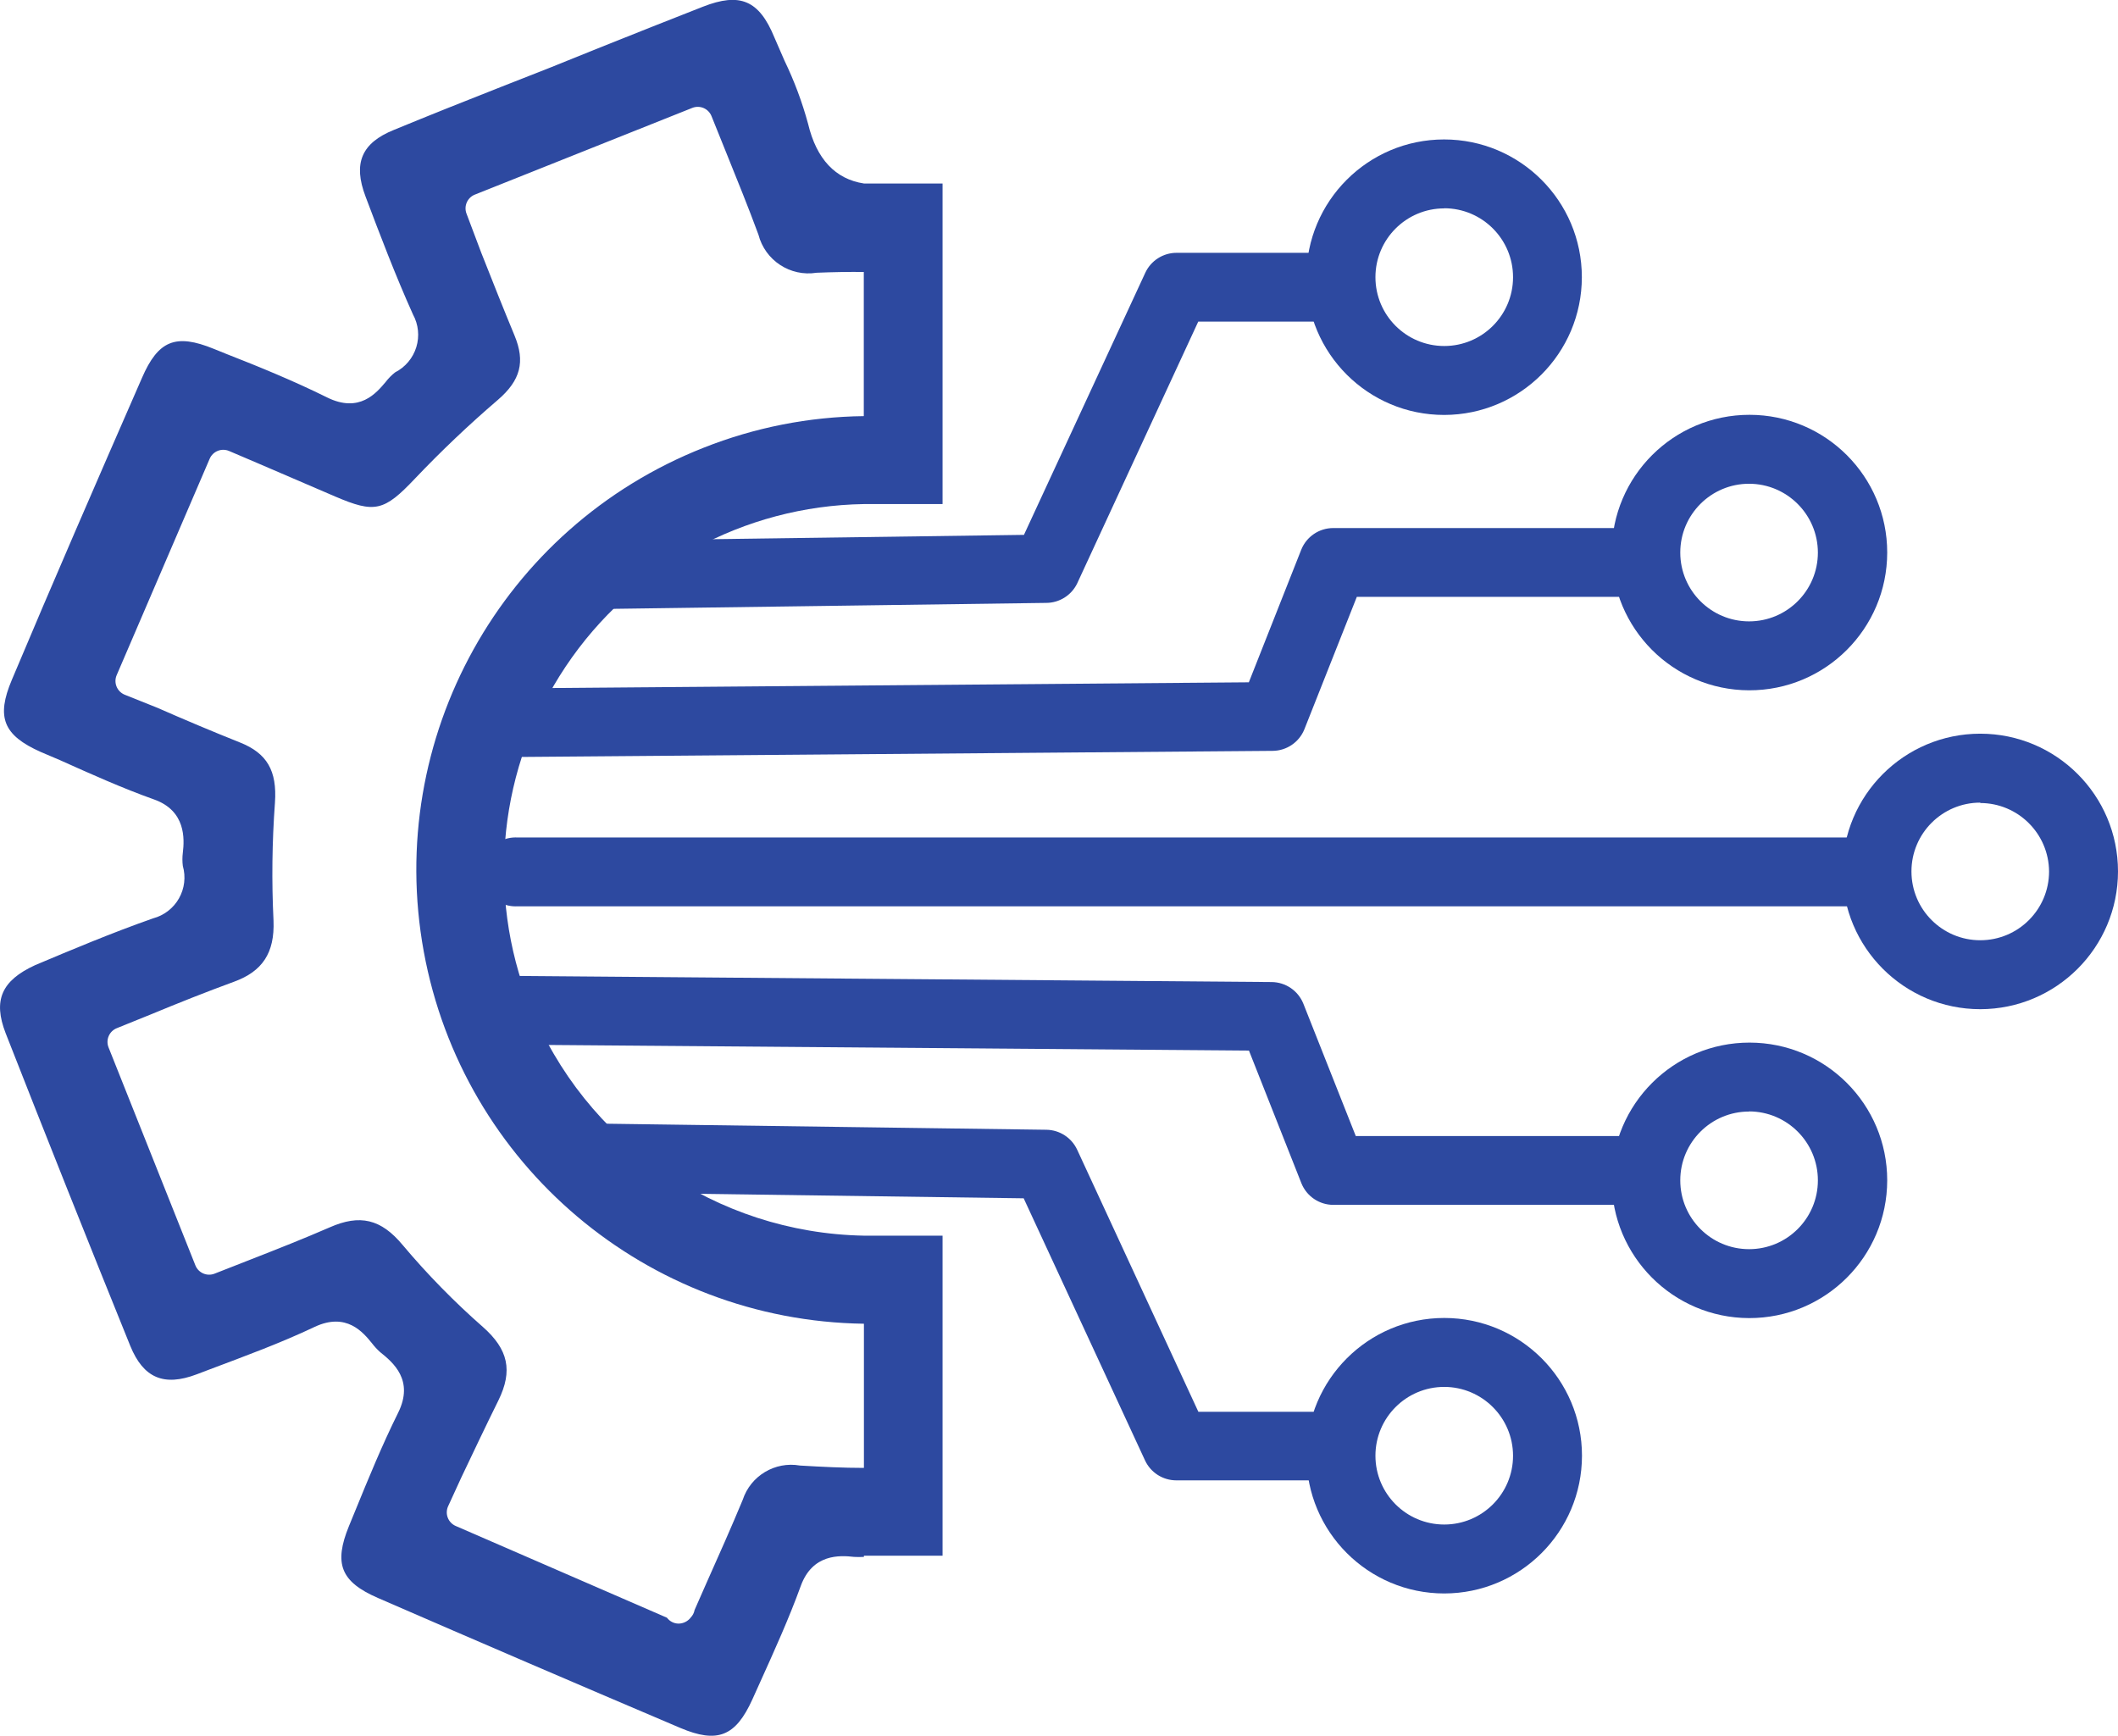
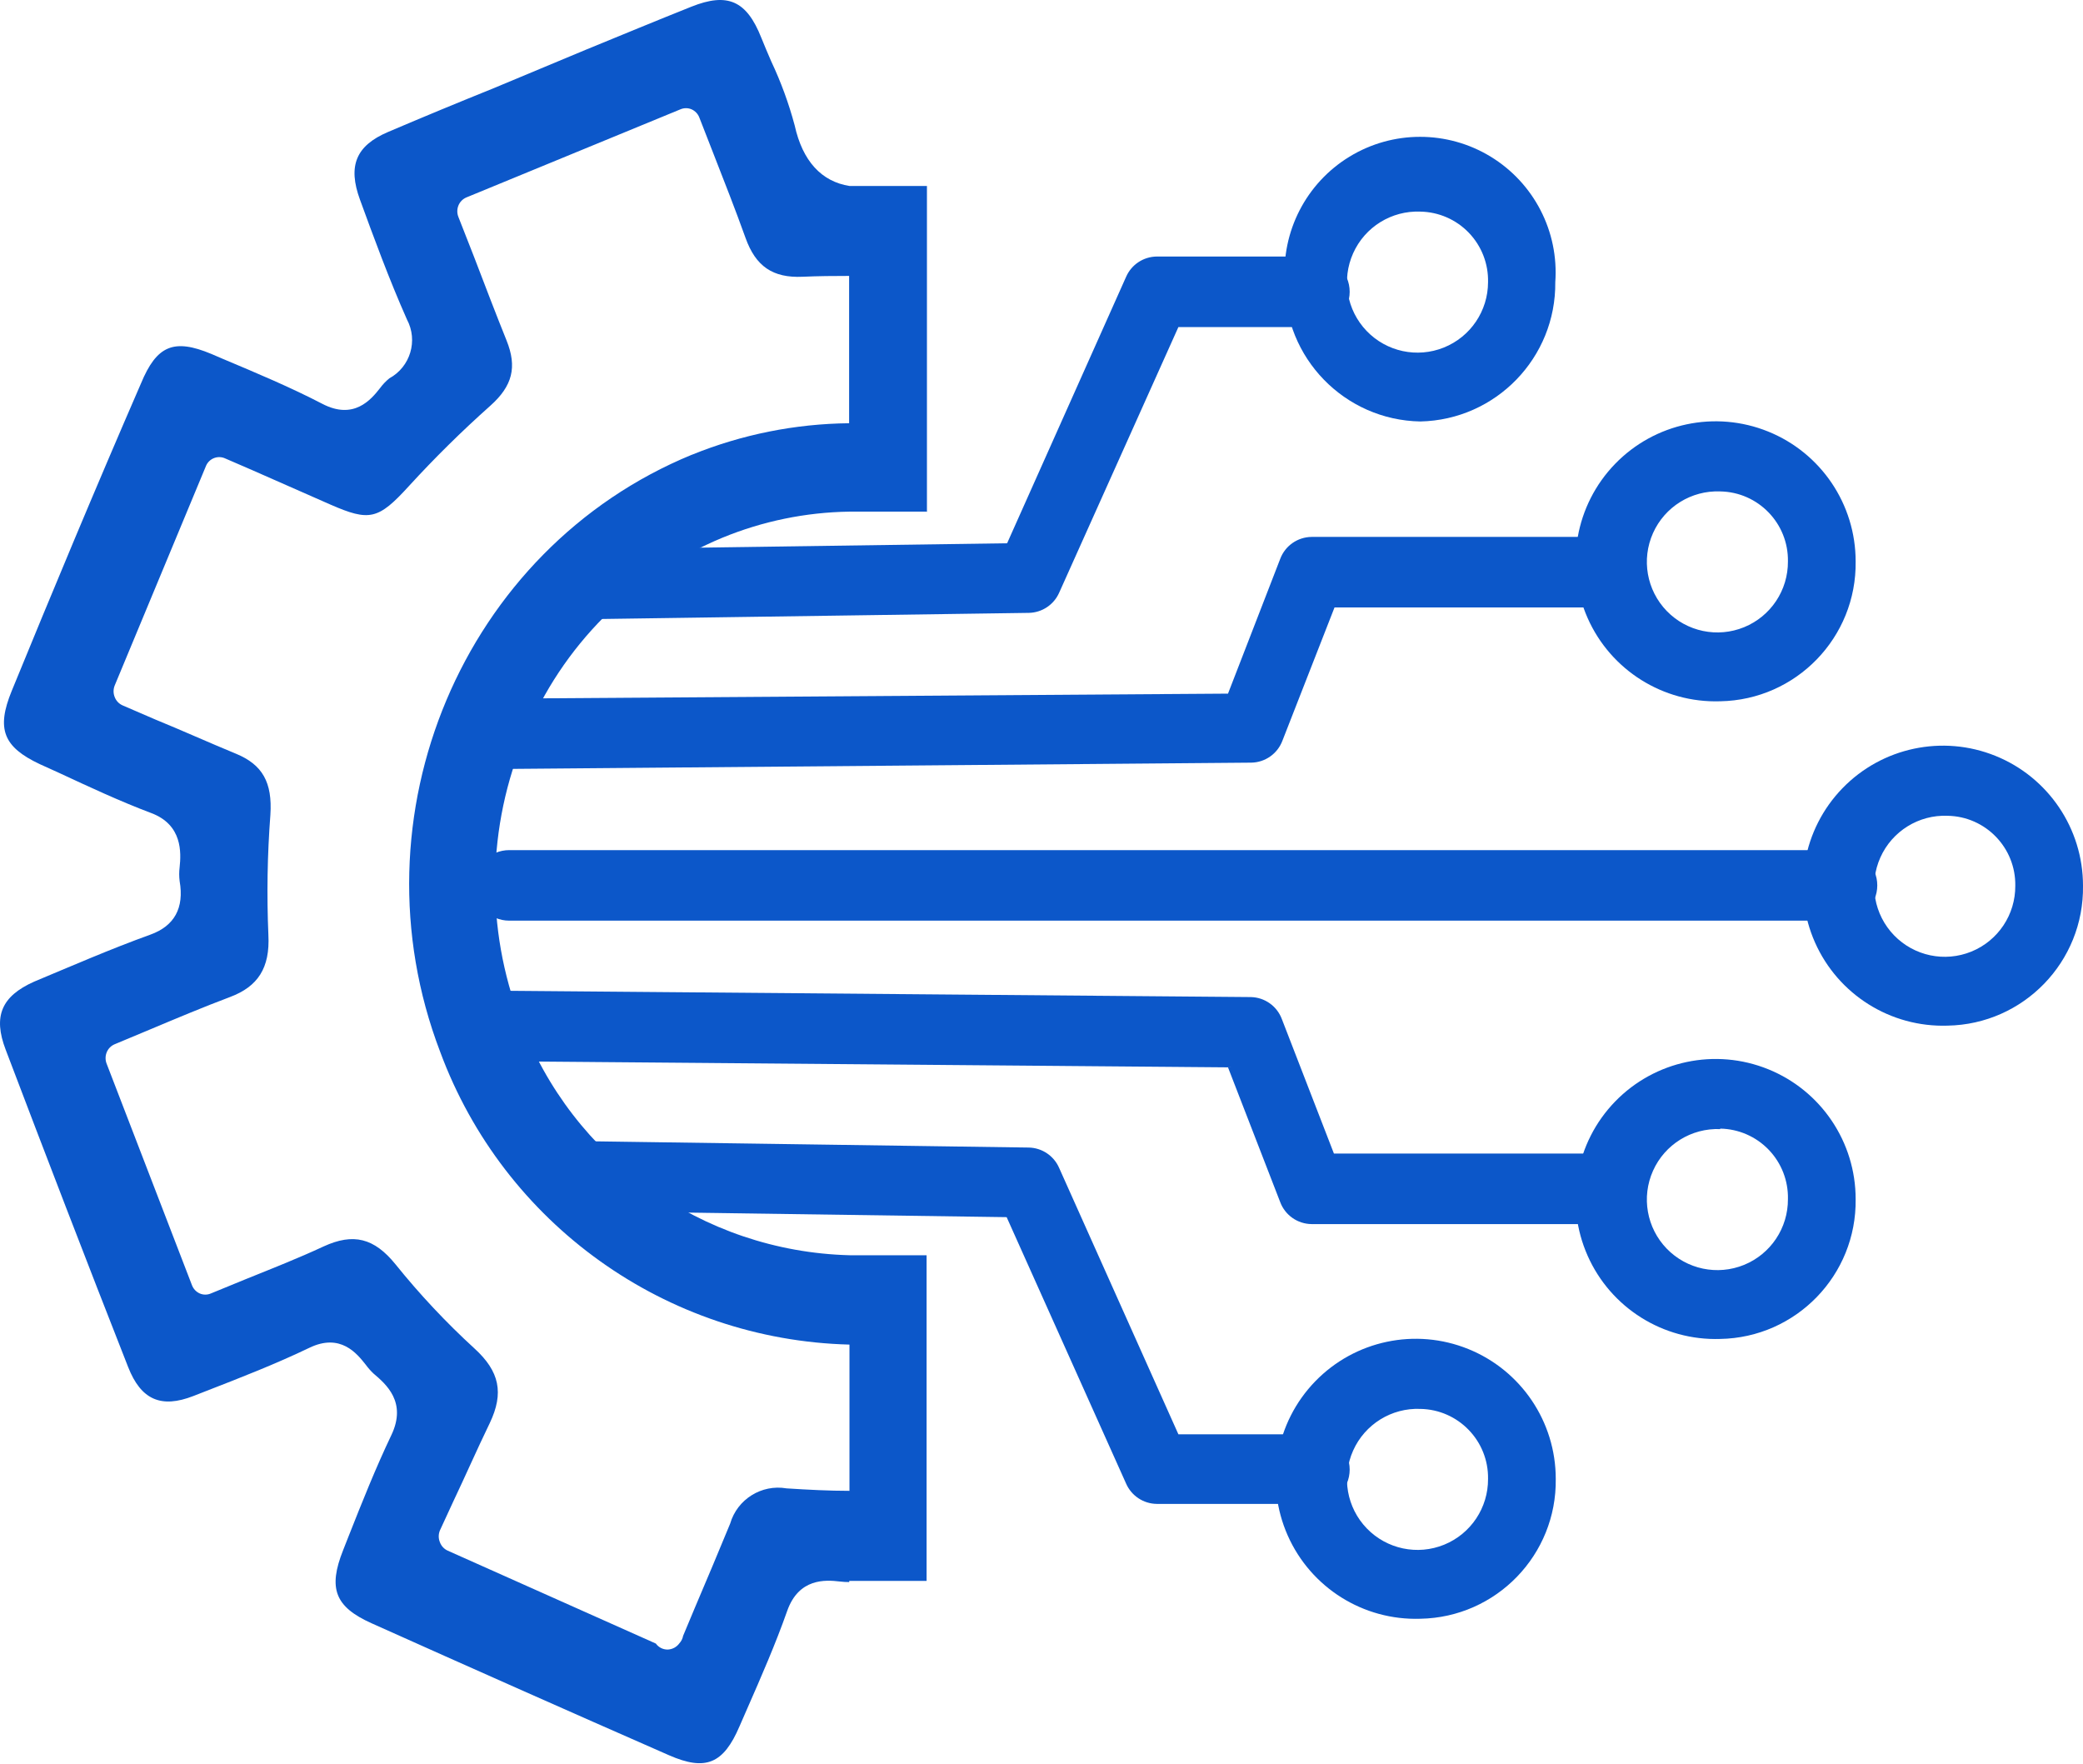
- <svg xmlns="http://www.w3.org/2000/svg" viewBox="0 0 161.61 132.45">
+ <svg xmlns="http://www.w3.org/2000/svg" viewBox="0 0 177.19 150">
  <defs>
-     <style>.cls-1{fill:#2d49a0;}</style>
+     <style>.cls-1{fill:#0c57c9;}</style>
  </defs>
  <g id="圖層_2" data-name="圖層 2">
    <g id="圖層_1-2" data-name="圖層 1">
-       <path class="cls-1" d="M71.92,38.45V14h-6c-2.17-.33-3.62-1.86-4.26-4.55a27.94,27.94,0,0,0-1.8-4.82c-.26-.59-.52-1.18-.77-1.77C57.92,0,56.45-.59,53.64.51s-5.45,2.15-8.17,3.24L42,5.15,38.26,6.62c-2.7,1.06-5.48,2.17-8.2,3.29-2.48,1-3.13,2.55-2.17,5.08,1.06,2.81,2.27,6,3.62,9a3.22,3.22,0,0,1-1.36,4.42,4.07,4.07,0,0,0-.72.73c-.71.84-2,2.41-4.48,1.18S19.82,28,17.26,27l-.94-.38c-2.91-1.19-4.25-.65-5.49,2.22C7.37,36.75,4,44.51.9,51.88-.3,54.72.25,56.1,3.1,57.37L4.58,58c2.34,1.05,4.76,2.14,7.18,3s2.32,3,2.19,4.07a4,4,0,0,0,0,1,3.22,3.22,0,0,1-2.27,4c-3.11,1.09-6.25,2.41-9,3.57C.11,74.82-.54,76.33.43,78.83c3.07,7.83,6.27,15.86,9.51,23.86,1,2.45,2.56,3.12,5.07,2.17l1-.38c2.65-1,5.39-2,8-3.24,2.43-1.14,3.7.42,4.38,1.26a5,5,0,0,0,.61.66c1,.8,2.61,2.15,1.38,4.63s-2.26,5-3.29,7.52l-.46,1.12c-1.18,2.88-.63,4.26,2.2,5.49,7.52,3.27,15.29,6.61,23.08,9.92,2.83,1.2,4.22.65,5.5-2.18l.59-1.31c1.08-2.39,2.2-4.86,3.1-7.34s3-2.34,4.07-2.22a6.52,6.52,0,0,0,.75,0v-.09h6V94.28h-6a28,28,0,0,1-25.5-17.63,27.91,27.91,0,0,1,25.5-38.19h6ZM53.69,34.16A34.63,34.63,0,0,0,65.92,101v11c-1.57,0-3.19-.08-4.88-.18a3.89,3.89,0,0,0-4.37,2.62c-.88,2.12-1.83,4.25-2.75,6.31L53,122.84a1.13,1.13,0,0,1-.29.57,1.18,1.18,0,0,1-.94.47,1.12,1.12,0,0,1-.88-.45l-16.12-7a1.13,1.13,0,0,1-.57-1.52l1-2.18c.88-1.85,1.84-3.88,2.83-5.88,1.11-2.26.76-3.89-1.19-5.61A57.84,57.84,0,0,1,30.73,95c-1.66-2-3.27-2.37-5.58-1.35-2,.87-3.93,1.63-6,2.44l-2.78,1.09a1.13,1.13,0,0,1-1.46-.63L8.28,79.91a1.13,1.13,0,0,1,.63-1.46l2.67-1.08c2-.83,4.16-1.69,6.29-2.47s3.1-2.17,3-4.66a73.84,73.84,0,0,1,.11-9c.17-2.44-.61-3.77-2.67-4.59S14,54.88,12,54l-2.5-1a1.13,1.13,0,0,1-.6-1.48L16,35a1.13,1.13,0,0,1,1.48-.59l2.11.9,6,2.58c3,1.28,3.71,1.13,6.08-1.38a85.62,85.62,0,0,1,6.32-6c1.73-1.49,2.1-2.91,1.27-4.91s-1.68-4.14-2.54-6.32L35.6,16.31a1.13,1.13,0,0,1,.63-1.46l16.6-6.62a1.13,1.13,0,0,1,1.46.63l1.1,2.73c.83,2.06,1.7,4.19,2.48,6.31a3.94,3.94,0,0,0,4.44,2.91c1.21-.05,2.41-.07,3.6-.06v11A34.27,34.27,0,0,0,53.69,34.16Z" />
-       <path class="cls-1" d="M44.13,46.53a2.63,2.63,0,0,1,0-5.25l34-.47,9.26-20a2.63,2.63,0,0,1,2.38-1.52H102a2.63,2.63,0,0,1,0,5.25H91.43l-9.25,20A2.63,2.63,0,0,1,79.83,46l-35.66.49Z" />
-       <path class="cls-1" d="M110.2,31.66A10.51,10.51,0,1,1,120.7,21.15,10.52,10.52,0,0,1,110.2,31.66Zm0-15.76a5.25,5.25,0,1,0,5.25,5.25A5.26,5.26,0,0,0,110.2,15.89Z" />
-       <path class="cls-1" d="M36.62,57.79a2.63,2.63,0,0,1,0-5.25l58.67-.48,4-10.12a2.63,2.63,0,0,1,2.44-1.65h22a2.63,2.63,0,1,1,0,5.25H103.53l-4,10.1a2.63,2.63,0,0,1-2.42,1.65l-60.43.49Z" />
-       <path class="cls-1" d="M133.46,52.67A10.51,10.51,0,1,1,144,42.16,10.52,10.52,0,0,1,133.46,52.67Zm0-15.76a5.25,5.25,0,1,0,5.25,5.25A5.26,5.26,0,0,0,133.46,36.91Z" />
-       <path class="cls-1" d="M102,112.95H89.75a2.63,2.63,0,0,1-2.38-1.52l-9.26-20-34-.47a2.63,2.63,0,1,1,.07-5.25l35.66.49a2.63,2.63,0,0,1,2.35,1.52l9.25,20H102a2.63,2.63,0,0,1,0,5.25Z" />
-       <path class="cls-1" d="M110.2,121.58a10.51,10.51,0,1,1,10.51-10.51A10.52,10.52,0,0,1,110.2,121.58Zm0-15.76a5.25,5.25,0,1,0,5.25,5.25A5.26,5.26,0,0,0,110.2,105.82Z" />
-       <path class="cls-1" d="M123.74,91.93h-22a2.63,2.63,0,0,1-2.44-1.65l-4-10.12L36.6,79.69a2.63,2.63,0,0,1,0-5.25h0l60.43.49a2.63,2.63,0,0,1,2.42,1.65l4,10.1h20.21a2.63,2.63,0,1,1,0,5.25Z" />
-       <path class="cls-1" d="M133.46,100.57A10.51,10.51,0,1,1,144,90.06,10.52,10.52,0,0,1,133.46,100.57Zm0-15.76a5.25,5.25,0,1,0,5.25,5.25A5.26,5.26,0,0,0,133.46,84.8Z" />
-       <path class="cls-1" d="M151.1,77a10.51,10.51,0,1,1,10.51-10.51A10.52,10.52,0,0,1,151.1,77Zm0-15.76a5.25,5.25,0,1,0,5.25,5.25A5.26,5.26,0,0,0,151.1,61.27Z" />
-       <path class="cls-1" d="M142.91,69.15H39.51a2.63,2.63,0,1,1,0-5.25h103.4a2.63,2.63,0,0,1,0,5.25Z" />
+       <path class="cls-1" d="M78.85,43.54V15.82H72.27c-2.38-.37-4-2.11-4.67-5.15a32.31,32.31,0,0,0-2-5.46c-.29-.67-.57-1.33-.84-2C63.51.05,61.89-.66,58.81.57s-6,2.44-9,3.67L46,5.83,42,7.5c-3,1.21-6,2.45-9,3.73-2.72,1.16-3.43,2.88-2.38,5.75,1.16,3.18,2.48,6.78,4,10.2a3.71,3.71,0,0,1-1.5,5,4.54,4.54,0,0,0-.79.83c-.78,1-2.24,2.73-4.91,1.34s-5.62-2.63-8.43-3.81l-1-.43c-3.2-1.34-4.66-.73-6,2.51C8.08,41.62,4.42,50.41,1,58.76-.33,62,.28,63.54,3.39,65L5,65.73c2.56,1.19,5.21,2.43,7.87,3.43s2.54,3.37,2.41,4.61a4.71,4.71,0,0,0,0,1.17c.4,2.29-.44,3.82-2.49,4.56-3.41,1.23-6.85,2.73-9.89,4C.12,84.74-.6,86.45.48,89.28c3.37,8.87,6.88,18,10.42,27,1.09,2.78,2.8,3.54,5.56,2.46l1.1-.43c2.91-1.13,5.91-2.3,8.74-3.66,2.66-1.29,4.06.48,4.81,1.43a5.61,5.61,0,0,0,.66.75c1.07.91,2.86,2.43,1.52,5.24s-2.48,5.68-3.6,8.51l-.5,1.27c-1.3,3.26-.69,4.83,2.41,6.22,8.25,3.7,16.76,7.48,25.31,11.23,3.11,1.36,4.63.74,6-2.47l.65-1.49c1.19-2.71,2.41-5.5,3.4-8.31s3.26-2.65,4.46-2.51a6.92,6.92,0,0,0,.82.05v-.1h6.58V106.77H72.27a30.73,30.73,0,0,1-28-20,32.32,32.32,0,0,1,.4-24.18,30.9,30.9,0,0,1,16.8-16.86,29.52,29.52,0,0,1,10.75-2.21h6.58Zm-20-4.86c-19.46,8-29.07,30.74-21.41,50.78a38.16,38.16,0,0,0,34.82,24.91v12.44c-1.72,0-3.49-.09-5.35-.21a4.25,4.25,0,0,0-4.8,3c-1,2.41-2,4.82-3,7.15l-1,2.39a1.29,1.29,0,0,1-.32.64,1.28,1.28,0,0,1-1,.53,1.22,1.22,0,0,1-1-.51L38.09,131.9a1.26,1.26,0,0,1-.67-.72,1.31,1.31,0,0,1,0-1l1.14-2.47c1-2.1,2-4.39,3.1-6.66,1.22-2.56.84-4.4-1.3-6.35a64.6,64.6,0,0,1-6.71-7.15c-1.82-2.25-3.59-2.69-6.12-1.53-2.15,1-4.31,1.85-6.59,2.77l-3,1.23a1.19,1.19,0,0,1-.95,0,1.26,1.26,0,0,1-.66-.7L9.08,90.5a1.31,1.31,0,0,1,0-1,1.26,1.26,0,0,1,.68-.68l2.92-1.22c2.24-.94,4.56-1.92,6.9-2.8s3.4-2.45,3.25-5.28A86.37,86.37,0,0,1,23,69.31c.18-2.76-.67-4.27-2.93-5.2s-4.63-2-6.86-2.91L10.43,60a1.26,1.26,0,0,1-.67-.7,1.31,1.31,0,0,1,0-1l7.78-18.71A1.22,1.22,0,0,1,19.17,39l2.31,1,6.63,2.92c3.32,1.45,4.07,1.28,6.66-1.56a95.28,95.28,0,0,1,6.93-6.84c1.9-1.69,2.3-3.3,1.39-5.56s-1.84-4.69-2.78-7.15L39,18.47a1.31,1.31,0,0,1,0-1,1.26,1.26,0,0,1,.68-.68l18.2-7.49a1.2,1.2,0,0,1,.95,0,1.26,1.26,0,0,1,.66.7q.6,1.55,1.21,3.1c.91,2.33,1.86,4.74,2.72,7.14s2.3,3.42,4.87,3.3c1.32-.06,2.65-.07,3.94-.07V36A36.53,36.53,0,0,0,58.86,38.68Z" />
+       <path class="cls-1" d="M48.38,52.69a3,3,0,0,1,0-5.95l37.29-.53L95.79,23.55a2.88,2.88,0,0,1,2.61-1.73h13.41a3,3,0,0,1,0,6H100.24L90.1,50.41a2.88,2.88,0,0,1-2.57,1.72l-39.1.56Z" />
+       <path class="cls-1" d="M120.82,35.85A11.73,11.73,0,0,1,109.3,24a11.53,11.53,0,1,1,23,0A11.73,11.73,0,0,1,120.82,35.85Zm0-17.85A6,6,0,1,0,126.58,24,5.86,5.86,0,0,0,120.82,18Z" />
+       <path class="cls-1" d="M40.15,65.44a3,3,0,0,1,0-6L104.46,59l4.44-11.46a2.88,2.88,0,0,1,2.67-1.87h24.11a3,3,0,0,1,0,6H113.52L109.09,63a2.88,2.88,0,0,1-2.65,1.87l-66.26.56Z" />
+       <path class="cls-1" d="M146.33,59.65a11.91,11.91,0,1,1,11.52-11.9A11.73,11.73,0,0,1,146.33,59.65Zm0-17.85a6,6,0,1,0,5.76,5.95A5.86,5.86,0,0,0,146.33,41.8Z" />
+       <path class="cls-1" d="M111.81,127.92H98.4a2.88,2.88,0,0,1-2.61-1.73L85.63,103.53,48.34,103a3,3,0,0,1,.08-5.95l39.1.56a2.88,2.88,0,0,1,2.57,1.72L100.24,122h11.57a3,3,0,0,1,0,6Z" />
+       <path class="cls-1" d="M120.82,137.69a11.91,11.91,0,1,1,11.52-11.9A11.73,11.73,0,0,1,120.82,137.69Zm0-17.85a6,6,0,1,0,5.76,5.95A5.86,5.86,0,0,0,120.82,119.84Z" />
+       <path class="cls-1" d="M135.67,104.12H111.57a2.88,2.88,0,0,1-2.67-1.87l-4.44-11.46-64.33-.54a3,3,0,0,1,0-6h0l66.26.56a2.88,2.88,0,0,1,2.65,1.87l4.43,11.44h22.16a3,3,0,0,1,0,6Z" />
+       <path class="cls-1" d="M146.33,113.89A11.91,11.91,0,1,1,157.85,102,11.73,11.73,0,0,1,146.33,113.89Zm0-17.85a6,6,0,1,0,5.76,5.95A5.86,5.86,0,0,0,146.33,96Z" />
+       <path class="cls-1" d="M165.67,87.24a11.91,11.91,0,1,1,11.52-11.9A11.73,11.73,0,0,1,165.67,87.24Zm0-17.85a6,6,0,1,0,5.76,5.95A5.86,5.86,0,0,0,165.67,69.39Z" />
+       <path class="cls-1" d="M156.69,78.31H43.32a3,3,0,0,1,0-6H156.69a3,3,0,0,1,0,6Z" />
    </g>
  </g>
</svg>
